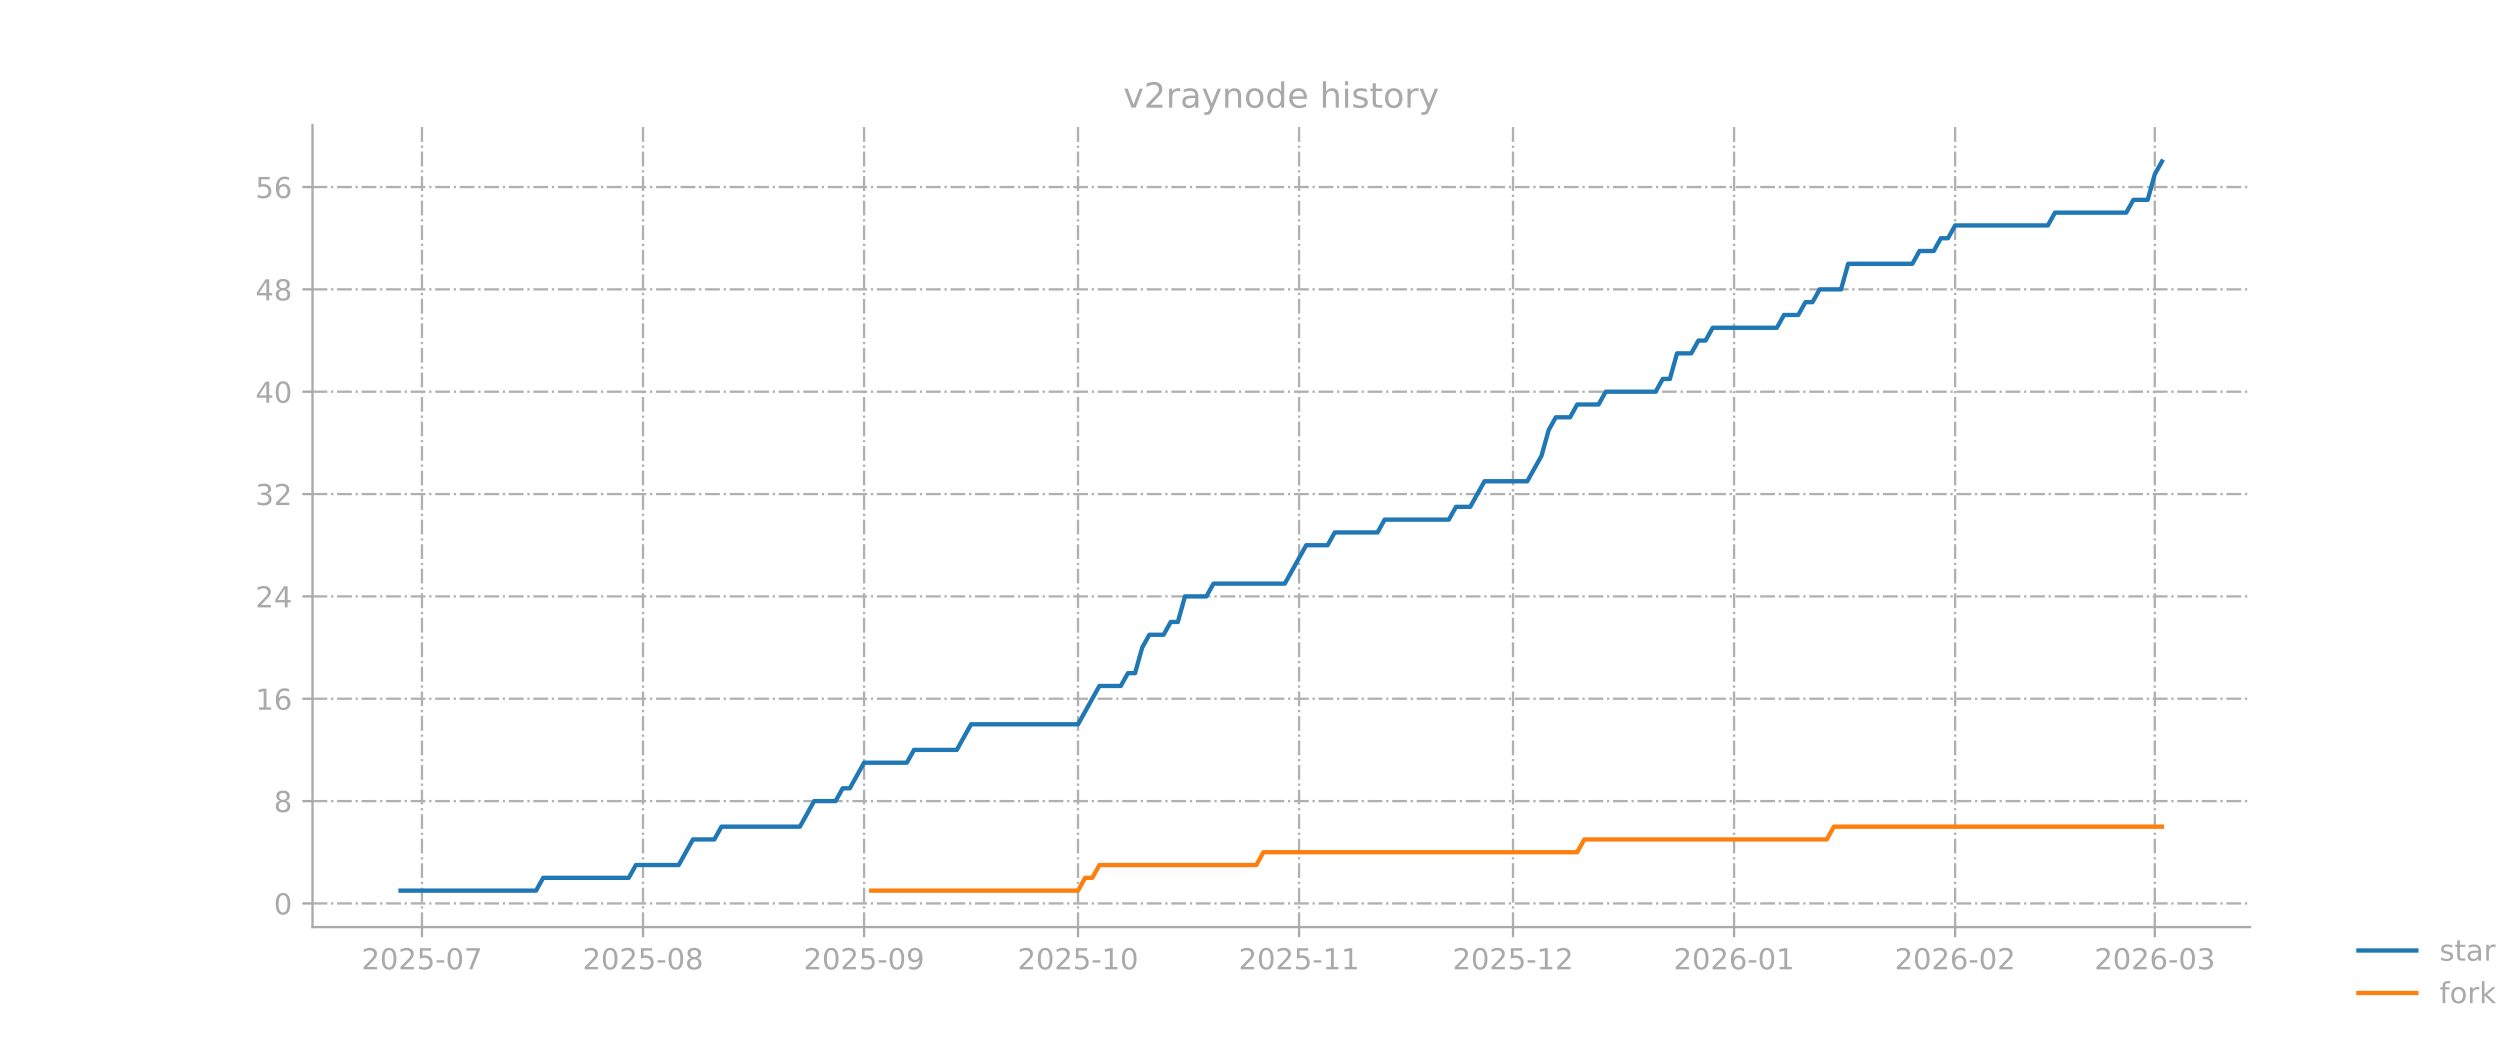
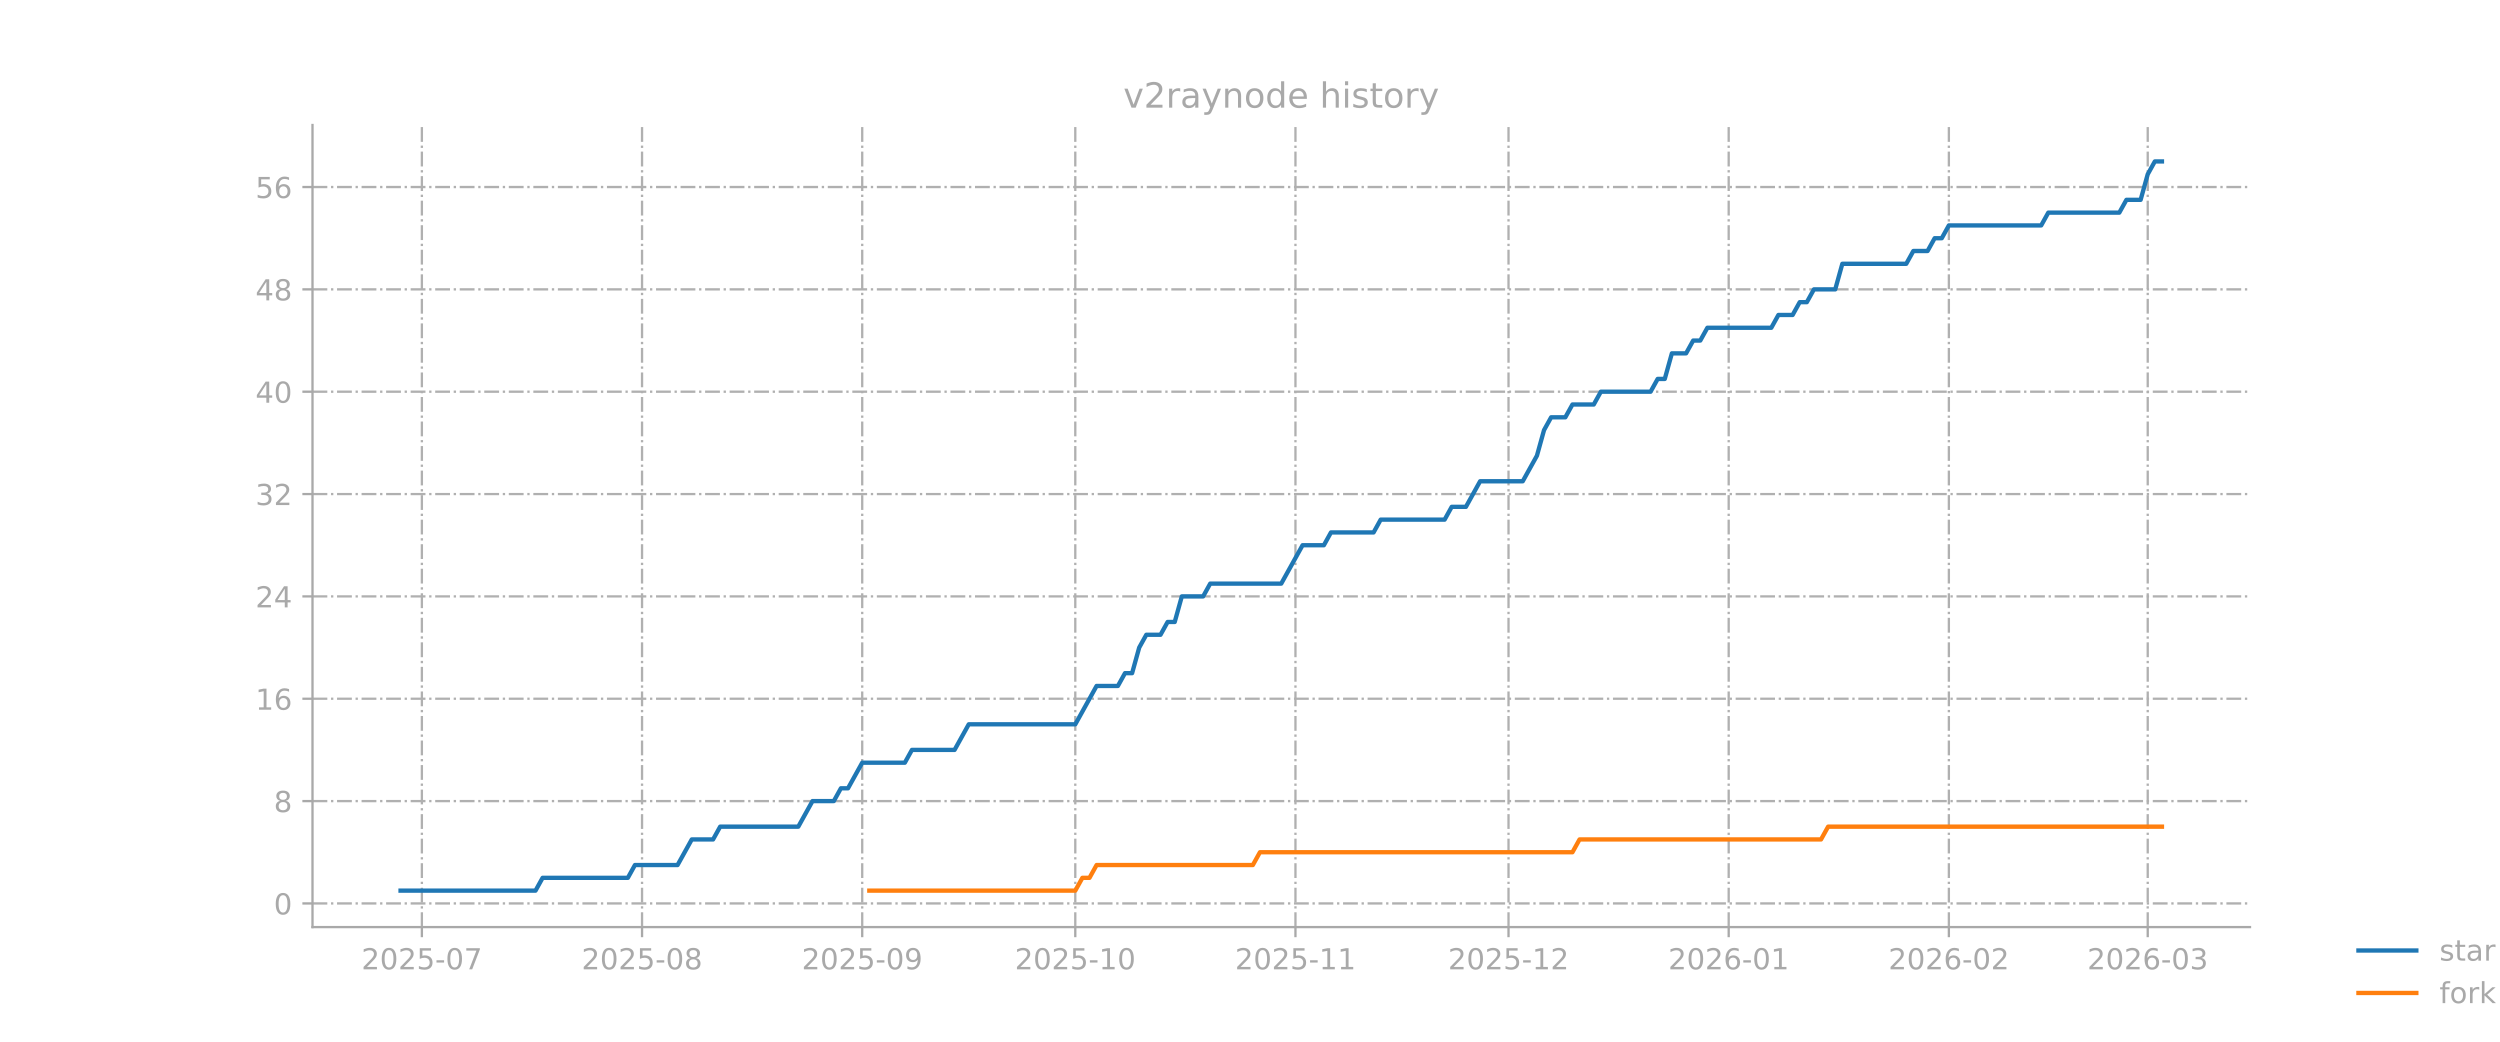
<svg xmlns="http://www.w3.org/2000/svg" xmlns:xlink="http://www.w3.org/1999/xlink" width="864pt" height="360pt" viewBox="0 0 864 360" version="1.1">
  <defs>
    <style type="text/css">*{stroke-linejoin: round; stroke-linecap: butt}</style>
  </defs>
  <g id="figure_1">
    <g id="patch_1">
      <path d="M 0 360  L 864 360  L 864 0  L 0 0  L 0 360  z " style="fill: none; opacity: 0" />
    </g>
    <g id="axes_1">
      <g id="patch_2">
        <path d="M 108 320.4  L 777.6 320.4  L 777.6 43.2  L 108 43.2  L 108 320.4  z " style="fill: none; opacity: 0" />
      </g>
      <g id="matplotlib.axis_1">
        <g id="xtick_1">
          <g id="line2d_1">
-             <path d="M 145.83 320.4  L 145.83 43.2  " clip-path="url(#p3d76db12c7)" style="fill: none; stroke-dasharray: 5.12,1.28,0.8,1.28; stroke-dashoffset: 0; stroke: #b0b0b0; stroke-width: 0.8" />
+             <path d="M 145.8 320.4  L 145.8 43.2  " clip-path="url(#p4f22e683f1)" style="fill: none; stroke-dasharray: 5.12,1.28,0.8,1.28; stroke-dashoffset: 0; stroke: #b0b0b0; stroke-width: 0.8" />
          </g>
          <g id="line2d_2">
            <defs>
-               <path id="m91911f8020" d="M 0 0  L 0 3.5  " style="stroke: #a9a9a9; stroke-width: 0.8" />
+               <path id="m9dec52ad96" d="M 0 0  L 0 3.5  " style="stroke: #a9a9a9; stroke-width: 0.8" />
            </defs>
            <g>
-               <use xlink:href="#m91911f8020" x="145.83" y="320.4" style="fill: #a9a9a9; stroke: #a9a9a9; stroke-width: 0.8" />
+               <use xlink:href="#m9dec52ad96" x="145.8" y="320.4" style="fill: #a9a9a9; stroke: #a9a9a9; stroke-width: 0.8" />
            </g>
          </g>
          <g id="text_1">
-             <g style="fill: #a9a9a9" transform="translate(124.9384 334.9984) scale(0.1 -0.1)">
+             <g style="fill: #a9a9a9" transform="translate(124.9086 334.9984) scale(0.1 -0.1)">
              <defs>
                <path id="DejaVuSans-32" d="M 1228 531  L 3431 531  L 3431 0  L 469 0  L 469 531  Q 828 903 1448 1529  Q 2069 2156 2228 2338  Q 2531 2678 2651 2914  Q 2772 3150 2772 3378  Q 2772 3750 2511 3984  Q 2250 4219 1831 4219  Q 1534 4219 1204 4116  Q 875 4013 500 3803  L 500 4441  Q 881 4594 1212 4672  Q 1544 4750 1819 4750  Q 2544 4750 2975 4387  Q 3406 4025 3406 3419  Q 3406 3131 3298 2873  Q 3191 2616 2906 2266  Q 2828 2175 2409 1742  Q 1991 1309 1228 531  z " transform="scale(0.015625)" />
                <path id="DejaVuSans-30" d="M 2034 4250  Q 1547 4250 1301 3770  Q 1056 3291 1056 2328  Q 1056 1369 1301 889  Q 1547 409 2034 409  Q 2525 409 2770 889  Q 3016 1369 3016 2328  Q 3016 3291 2770 3770  Q 2525 4250 2034 4250  z M 2034 4750  Q 2819 4750 3233 4129  Q 3647 3509 3647 2328  Q 3647 1150 3233 529  Q 2819 -91 2034 -91  Q 1250 -91 836 529  Q 422 1150 422 2328  Q 422 3509 836 4129  Q 1250 4750 2034 4750  z " transform="scale(0.015625)" />
                <path id="DejaVuSans-35" d="M 691 4666  L 3169 4666  L 3169 4134  L 1269 4134  L 1269 2991  Q 1406 3038 1543 3061  Q 1681 3084 1819 3084  Q 2600 3084 3056 2656  Q 3513 2228 3513 1497  Q 3513 744 3044 326  Q 2575 -91 1722 -91  Q 1428 -91 1123 -41  Q 819 9 494 109  L 494 744  Q 775 591 1075 516  Q 1375 441 1709 441  Q 2250 441 2565 725  Q 2881 1009 2881 1497  Q 2881 1984 2565 2268  Q 2250 2553 1709 2553  Q 1456 2553 1204 2497  Q 953 2441 691 2322  L 691 4666  z " transform="scale(0.015625)" />
                <path id="DejaVuSans-2d" d="M 313 2009  L 1997 2009  L 1997 1497  L 313 1497  L 313 2009  z " transform="scale(0.015625)" />
                <path id="DejaVuSans-37" d="M 525 4666  L 3525 4666  L 3525 4397  L 1831 0  L 1172 0  L 2766 4134  L 525 4134  L 525 4666  z " transform="scale(0.015625)" />
              </defs>
              <use xlink:href="#DejaVuSans-32" />
              <use xlink:href="#DejaVuSans-30" transform="translate(63.62305 0)" />
              <use xlink:href="#DejaVuSans-32" transform="translate(127.2461 0)" />
              <use xlink:href="#DejaVuSans-35" transform="translate(190.8691 0)" />
              <use xlink:href="#DejaVuSans-2d" transform="translate(254.4922 0)" />
              <use xlink:href="#DejaVuSans-30" transform="translate(290.5762 0)" />
              <use xlink:href="#DejaVuSans-37" transform="translate(354.1992 0)" />
            </g>
          </g>
        </g>
        <g id="xtick_2">
          <g id="line2d_3">
-             <path d="M 222.229 320.4  L 222.229 43.2  " clip-path="url(#p3d76db12c7)" style="fill: none; stroke-dasharray: 5.12,1.28,0.8,1.28; stroke-dashoffset: 0; stroke: #b0b0b0; stroke-width: 0.8" />
+             <path d="M 221.891 320.4  L 221.891 43.2  " clip-path="url(#p4f22e683f1)" style="fill: none; stroke-dasharray: 5.12,1.28,0.8,1.28; stroke-dashoffset: 0; stroke: #b0b0b0; stroke-width: 0.8" />
          </g>
          <g id="line2d_4">
            <g>
-               <use xlink:href="#m91911f8020" x="222.229" y="320.4" style="fill: #a9a9a9; stroke: #a9a9a9; stroke-width: 0.8" />
+               <use xlink:href="#m9dec52ad96" x="221.891" y="320.4" style="fill: #a9a9a9; stroke: #a9a9a9; stroke-width: 0.8" />
            </g>
          </g>
          <g id="text_2">
-             <g style="fill: #a9a9a9" transform="translate(201.3374 334.9984) scale(0.1 -0.1)">
+             <g style="fill: #a9a9a9" transform="translate(200.9995 334.9984) scale(0.1 -0.1)">
              <defs>
                <path id="DejaVuSans-38" d="M 2034 2216  Q 1584 2216 1326 1975  Q 1069 1734 1069 1313  Q 1069 891 1326 650  Q 1584 409 2034 409  Q 2484 409 2743 651  Q 3003 894 3003 1313  Q 3003 1734 2745 1975  Q 2488 2216 2034 2216  z M 1403 2484  Q 997 2584 770 2862  Q 544 3141 544 3541  Q 544 4100 942 4425  Q 1341 4750 2034 4750  Q 2731 4750 3128 4425  Q 3525 4100 3525 3541  Q 3525 3141 3298 2862  Q 3072 2584 2669 2484  Q 3125 2378 3379 2068  Q 3634 1759 3634 1313  Q 3634 634 3220 271  Q 2806 -91 2034 -91  Q 1263 -91 848 271  Q 434 634 434 1313  Q 434 1759 690 2068  Q 947 2378 1403 2484  z M 1172 3481  Q 1172 3119 1398 2916  Q 1625 2713 2034 2713  Q 2441 2713 2670 2916  Q 2900 3119 2900 3481  Q 2900 3844 2670 4047  Q 2441 4250 2034 4250  Q 1625 4250 1398 4047  Q 1172 3844 1172 3481  z " transform="scale(0.015625)" />
              </defs>
              <use xlink:href="#DejaVuSans-32" />
              <use xlink:href="#DejaVuSans-30" transform="translate(63.62305 0)" />
              <use xlink:href="#DejaVuSans-32" transform="translate(127.2461 0)" />
              <use xlink:href="#DejaVuSans-35" transform="translate(190.8691 0)" />
              <use xlink:href="#DejaVuSans-2d" transform="translate(254.4922 0)" />
              <use xlink:href="#DejaVuSans-30" transform="translate(290.5762 0)" />
              <use xlink:href="#DejaVuSans-38" transform="translate(354.1992 0)" />
            </g>
          </g>
        </g>
        <g id="xtick_3">
          <g id="line2d_5">
-             <path d="M 298.628 320.4  L 298.628 43.2  " clip-path="url(#p3d76db12c7)" style="fill: none; stroke-dasharray: 5.12,1.28,0.8,1.28; stroke-dashoffset: 0; stroke: #b0b0b0; stroke-width: 0.8" />
+             <path d="M 297.982 320.4  L 297.982 43.2  " clip-path="url(#p4f22e683f1)" style="fill: none; stroke-dasharray: 5.12,1.28,0.8,1.28; stroke-dashoffset: 0; stroke: #b0b0b0; stroke-width: 0.8" />
          </g>
          <g id="line2d_6">
            <g>
-               <use xlink:href="#m91911f8020" x="298.628" y="320.4" style="fill: #a9a9a9; stroke: #a9a9a9; stroke-width: 0.8" />
+               <use xlink:href="#m9dec52ad96" x="297.982" y="320.4" style="fill: #a9a9a9; stroke: #a9a9a9; stroke-width: 0.8" />
            </g>
          </g>
          <g id="text_3">
-             <g style="fill: #a9a9a9" transform="translate(277.7363 334.9984) scale(0.1 -0.1)">
+             <g style="fill: #a9a9a9" transform="translate(277.0904 334.9984) scale(0.1 -0.1)">
              <defs>
                <path id="DejaVuSans-39" d="M 703 97  L 703 672  Q 941 559 1184 500  Q 1428 441 1663 441  Q 2288 441 2617 861  Q 2947 1281 2994 2138  Q 2813 1869 2534 1725  Q 2256 1581 1919 1581  Q 1219 1581 811 2004  Q 403 2428 403 3163  Q 403 3881 828 4315  Q 1253 4750 1959 4750  Q 2769 4750 3195 4129  Q 3622 3509 3622 2328  Q 3622 1225 3098 567  Q 2575 -91 1691 -91  Q 1453 -91 1209 -44  Q 966 3 703 97  z M 1959 2075  Q 2384 2075 2632 2365  Q 2881 2656 2881 3163  Q 2881 3666 2632 3958  Q 2384 4250 1959 4250  Q 1534 4250 1286 3958  Q 1038 3666 1038 3163  Q 1038 2656 1286 2365  Q 1534 2075 1959 2075  z " transform="scale(0.015625)" />
              </defs>
              <use xlink:href="#DejaVuSans-32" />
              <use xlink:href="#DejaVuSans-30" transform="translate(63.62305 0)" />
              <use xlink:href="#DejaVuSans-32" transform="translate(127.2461 0)" />
              <use xlink:href="#DejaVuSans-35" transform="translate(190.8691 0)" />
              <use xlink:href="#DejaVuSans-2d" transform="translate(254.4922 0)" />
              <use xlink:href="#DejaVuSans-30" transform="translate(290.5762 0)" />
              <use xlink:href="#DejaVuSans-39" transform="translate(354.1992 0)" />
            </g>
          </g>
        </g>
        <g id="xtick_4">
          <g id="line2d_7">
-             <path d="M 372.562 320.4  L 372.562 43.2  " clip-path="url(#p3d76db12c7)" style="fill: none; stroke-dasharray: 5.12,1.28,0.8,1.28; stroke-dashoffset: 0; stroke: #b0b0b0; stroke-width: 0.8" />
+             <path d="M 371.618 320.4  L 371.618 43.2  " clip-path="url(#p4f22e683f1)" style="fill: none; stroke-dasharray: 5.12,1.28,0.8,1.28; stroke-dashoffset: 0; stroke: #b0b0b0; stroke-width: 0.8" />
          </g>
          <g id="line2d_8">
            <g>
-               <use xlink:href="#m91911f8020" x="372.562" y="320.4" style="fill: #a9a9a9; stroke: #a9a9a9; stroke-width: 0.8" />
+               <use xlink:href="#m9dec52ad96" x="371.618" y="320.4" style="fill: #a9a9a9; stroke: #a9a9a9; stroke-width: 0.8" />
            </g>
          </g>
          <g id="text_4">
-             <g style="fill: #a9a9a9" transform="translate(351.6708 334.9984) scale(0.1 -0.1)">
+             <g style="fill: #a9a9a9" transform="translate(350.7268 334.9984) scale(0.1 -0.1)">
              <defs>
                <path id="DejaVuSans-31" d="M 794 531  L 1825 531  L 1825 4091  L 703 3866  L 703 4441  L 1819 4666  L 2450 4666  L 2450 531  L 3481 531  L 3481 0  L 794 0  L 794 531  z " transform="scale(0.015625)" />
              </defs>
              <use xlink:href="#DejaVuSans-32" />
              <use xlink:href="#DejaVuSans-30" transform="translate(63.62305 0)" />
              <use xlink:href="#DejaVuSans-32" transform="translate(127.2461 0)" />
              <use xlink:href="#DejaVuSans-35" transform="translate(190.8691 0)" />
              <use xlink:href="#DejaVuSans-2d" transform="translate(254.4922 0)" />
              <use xlink:href="#DejaVuSans-31" transform="translate(290.5762 0)" />
              <use xlink:href="#DejaVuSans-30" transform="translate(354.1992 0)" />
            </g>
          </g>
        </g>
        <g id="xtick_5">
          <g id="line2d_9">
-             <path d="M 448.961 320.4  L 448.961 43.2  " clip-path="url(#p3d76db12c7)" style="fill: none; stroke-dasharray: 5.12,1.28,0.8,1.28; stroke-dashoffset: 0; stroke: #b0b0b0; stroke-width: 0.8" />
+             <path d="M 447.709 320.4  L 447.709 43.2  " clip-path="url(#p4f22e683f1)" style="fill: none; stroke-dasharray: 5.12,1.28,0.8,1.28; stroke-dashoffset: 0; stroke: #b0b0b0; stroke-width: 0.8" />
          </g>
          <g id="line2d_10">
            <g>
-               <use xlink:href="#m91911f8020" x="448.961" y="320.4" style="fill: #a9a9a9; stroke: #a9a9a9; stroke-width: 0.8" />
+               <use xlink:href="#m9dec52ad96" x="447.709" y="320.4" style="fill: #a9a9a9; stroke: #a9a9a9; stroke-width: 0.8" />
            </g>
          </g>
          <g id="text_5">
-             <g style="fill: #a9a9a9" transform="translate(428.0698 334.9984) scale(0.1 -0.1)">
+             <g style="fill: #a9a9a9" transform="translate(426.8177 334.9984) scale(0.1 -0.1)">
              <use xlink:href="#DejaVuSans-32" />
              <use xlink:href="#DejaVuSans-30" transform="translate(63.62305 0)" />
              <use xlink:href="#DejaVuSans-32" transform="translate(127.2461 0)" />
              <use xlink:href="#DejaVuSans-35" transform="translate(190.8691 0)" />
              <use xlink:href="#DejaVuSans-2d" transform="translate(254.4922 0)" />
              <use xlink:href="#DejaVuSans-31" transform="translate(290.5762 0)" />
              <use xlink:href="#DejaVuSans-31" transform="translate(354.1992 0)" />
            </g>
          </g>
        </g>
        <g id="xtick_6">
          <g id="line2d_11">
-             <path d="M 522.896 320.4  L 522.896 43.2  " clip-path="url(#p3d76db12c7)" style="fill: none; stroke-dasharray: 5.12,1.28,0.8,1.28; stroke-dashoffset: 0; stroke: #b0b0b0; stroke-width: 0.8" />
+             <path d="M 521.345 320.4  L 521.345 43.2  " clip-path="url(#p4f22e683f1)" style="fill: none; stroke-dasharray: 5.12,1.28,0.8,1.28; stroke-dashoffset: 0; stroke: #b0b0b0; stroke-width: 0.8" />
          </g>
          <g id="line2d_12">
            <g>
-               <use xlink:href="#m91911f8020" x="522.896" y="320.4" style="fill: #a9a9a9; stroke: #a9a9a9; stroke-width: 0.8" />
+               <use xlink:href="#m9dec52ad96" x="521.345" y="320.4" style="fill: #a9a9a9; stroke: #a9a9a9; stroke-width: 0.8" />
            </g>
          </g>
          <g id="text_6">
-             <g style="fill: #a9a9a9" transform="translate(502.0043 334.9984) scale(0.1 -0.1)">
+             <g style="fill: #a9a9a9" transform="translate(500.454 334.9984) scale(0.1 -0.1)">
              <use xlink:href="#DejaVuSans-32" />
              <use xlink:href="#DejaVuSans-30" transform="translate(63.62305 0)" />
              <use xlink:href="#DejaVuSans-32" transform="translate(127.2461 0)" />
              <use xlink:href="#DejaVuSans-35" transform="translate(190.8691 0)" />
              <use xlink:href="#DejaVuSans-2d" transform="translate(254.4922 0)" />
              <use xlink:href="#DejaVuSans-31" transform="translate(290.5762 0)" />
              <use xlink:href="#DejaVuSans-32" transform="translate(354.1992 0)" />
            </g>
          </g>
        </g>
        <g id="xtick_7">
          <g id="line2d_13">
-             <path d="M 599.295 320.4  L 599.295 43.2  " clip-path="url(#p3d76db12c7)" style="fill: none; stroke-dasharray: 5.12,1.28,0.8,1.28; stroke-dashoffset: 0; stroke: #b0b0b0; stroke-width: 0.8" />
+             <path d="M 597.436 320.4  L 597.436 43.2  " clip-path="url(#p4f22e683f1)" style="fill: none; stroke-dasharray: 5.12,1.28,0.8,1.28; stroke-dashoffset: 0; stroke: #b0b0b0; stroke-width: 0.8" />
          </g>
          <g id="line2d_14">
            <g>
-               <use xlink:href="#m91911f8020" x="599.295" y="320.4" style="fill: #a9a9a9; stroke: #a9a9a9; stroke-width: 0.8" />
+               <use xlink:href="#m9dec52ad96" x="597.436" y="320.4" style="fill: #a9a9a9; stroke: #a9a9a9; stroke-width: 0.8" />
            </g>
          </g>
          <g id="text_7">
-             <g style="fill: #a9a9a9" transform="translate(578.4033 334.9984) scale(0.1 -0.1)">
+             <g style="fill: #a9a9a9" transform="translate(576.545 334.9984) scale(0.1 -0.1)">
              <defs>
                <path id="DejaVuSans-36" d="M 2113 2584  Q 1688 2584 1439 2293  Q 1191 2003 1191 1497  Q 1191 994 1439 701  Q 1688 409 2113 409  Q 2538 409 2786 701  Q 3034 994 3034 1497  Q 3034 2003 2786 2293  Q 2538 2584 2113 2584  z M 3366 4563  L 3366 3988  Q 3128 4100 2886 4159  Q 2644 4219 2406 4219  Q 1781 4219 1451 3797  Q 1122 3375 1075 2522  Q 1259 2794 1537 2939  Q 1816 3084 2150 3084  Q 2853 3084 3261 2657  Q 3669 2231 3669 1497  Q 3669 778 3244 343  Q 2819 -91 2113 -91  Q 1303 -91 875 529  Q 447 1150 447 2328  Q 447 3434 972 4092  Q 1497 4750 2381 4750  Q 2619 4750 2861 4703  Q 3103 4656 3366 4563  z " transform="scale(0.015625)" />
              </defs>
              <use xlink:href="#DejaVuSans-32" />
              <use xlink:href="#DejaVuSans-30" transform="translate(63.62305 0)" />
              <use xlink:href="#DejaVuSans-32" transform="translate(127.2461 0)" />
              <use xlink:href="#DejaVuSans-36" transform="translate(190.8691 0)" />
              <use xlink:href="#DejaVuSans-2d" transform="translate(254.4922 0)" />
              <use xlink:href="#DejaVuSans-30" transform="translate(290.5762 0)" />
              <use xlink:href="#DejaVuSans-31" transform="translate(354.1992 0)" />
            </g>
          </g>
        </g>
        <g id="xtick_8">
          <g id="line2d_15">
-             <path d="M 675.694 320.4  L 675.694 43.2  " clip-path="url(#p3d76db12c7)" style="fill: none; stroke-dasharray: 5.12,1.28,0.8,1.28; stroke-dashoffset: 0; stroke: #b0b0b0; stroke-width: 0.8" />
+             <path d="M 673.527 320.4  L 673.527 43.2  " clip-path="url(#p4f22e683f1)" style="fill: none; stroke-dasharray: 5.12,1.28,0.8,1.28; stroke-dashoffset: 0; stroke: #b0b0b0; stroke-width: 0.8" />
          </g>
          <g id="line2d_16">
            <g>
-               <use xlink:href="#m91911f8020" x="675.694" y="320.4" style="fill: #a9a9a9; stroke: #a9a9a9; stroke-width: 0.8" />
+               <use xlink:href="#m9dec52ad96" x="673.527" y="320.4" style="fill: #a9a9a9; stroke: #a9a9a9; stroke-width: 0.8" />
            </g>
          </g>
          <g id="text_8">
-             <g style="fill: #a9a9a9" transform="translate(654.8022 334.9984) scale(0.1 -0.1)">
+             <g style="fill: #a9a9a9" transform="translate(652.6359 334.9984) scale(0.1 -0.1)">
              <use xlink:href="#DejaVuSans-32" />
              <use xlink:href="#DejaVuSans-30" transform="translate(63.62305 0)" />
              <use xlink:href="#DejaVuSans-32" transform="translate(127.2461 0)" />
              <use xlink:href="#DejaVuSans-36" transform="translate(190.8691 0)" />
              <use xlink:href="#DejaVuSans-2d" transform="translate(254.4922 0)" />
              <use xlink:href="#DejaVuSans-30" transform="translate(290.5762 0)" />
              <use xlink:href="#DejaVuSans-32" transform="translate(354.1992 0)" />
            </g>
          </g>
        </g>
        <g id="xtick_9">
          <g id="line2d_17">
-             <path d="M 744.699 320.4  L 744.699 43.2  " clip-path="url(#p3d76db12c7)" style="fill: none; stroke-dasharray: 5.12,1.28,0.8,1.28; stroke-dashoffset: 0; stroke: #b0b0b0; stroke-width: 0.8" />
+             <path d="M 742.255 320.4  L 742.255 43.2  " clip-path="url(#p4f22e683f1)" style="fill: none; stroke-dasharray: 5.12,1.28,0.8,1.28; stroke-dashoffset: 0; stroke: #b0b0b0; stroke-width: 0.8" />
          </g>
          <g id="line2d_18">
            <g>
-               <use xlink:href="#m91911f8020" x="744.699" y="320.4" style="fill: #a9a9a9; stroke: #a9a9a9; stroke-width: 0.8" />
+               <use xlink:href="#m9dec52ad96" x="742.255" y="320.4" style="fill: #a9a9a9; stroke: #a9a9a9; stroke-width: 0.8" />
            </g>
          </g>
          <g id="text_9">
-             <g style="fill: #a9a9a9" transform="translate(723.8077 334.9984) scale(0.1 -0.1)">
+             <g style="fill: #a9a9a9" transform="translate(721.3631 334.9984) scale(0.1 -0.1)">
              <defs>
                <path id="DejaVuSans-33" d="M 2597 2516  Q 3050 2419 3304 2112  Q 3559 1806 3559 1356  Q 3559 666 3084 287  Q 2609 -91 1734 -91  Q 1441 -91 1130 -33  Q 819 25 488 141  L 488 750  Q 750 597 1062 519  Q 1375 441 1716 441  Q 2309 441 2620 675  Q 2931 909 2931 1356  Q 2931 1769 2642 2001  Q 2353 2234 1838 2234  L 1294 2234  L 1294 2753  L 1863 2753  Q 2328 2753 2575 2939  Q 2822 3125 2822 3475  Q 2822 3834 2567 4026  Q 2313 4219 1838 4219  Q 1578 4219 1281 4162  Q 984 4106 628 3988  L 628 4550  Q 988 4650 1302 4700  Q 1616 4750 1894 4750  Q 2613 4750 3031 4423  Q 3450 4097 3450 3541  Q 3450 3153 3228 2886  Q 3006 2619 2597 2516  z " transform="scale(0.015625)" />
              </defs>
              <use xlink:href="#DejaVuSans-32" />
              <use xlink:href="#DejaVuSans-30" transform="translate(63.62305 0)" />
              <use xlink:href="#DejaVuSans-32" transform="translate(127.2461 0)" />
              <use xlink:href="#DejaVuSans-36" transform="translate(190.8691 0)" />
              <use xlink:href="#DejaVuSans-2d" transform="translate(254.4922 0)" />
              <use xlink:href="#DejaVuSans-30" transform="translate(290.5762 0)" />
              <use xlink:href="#DejaVuSans-33" transform="translate(354.1992 0)" />
            </g>
          </g>
        </g>
      </g>
      <g id="matplotlib.axis_2">
        <g id="ytick_1">
          <g id="line2d_19">
-             <path d="M 108 312.221  L 777.6 312.221  " clip-path="url(#p3d76db12c7)" style="fill: none; stroke-dasharray: 5.12,1.28,0.8,1.28; stroke-dashoffset: 0; stroke: #b0b0b0; stroke-width: 0.8" />
+             <path d="M 108 312.221  L 777.6 312.221  " clip-path="url(#p4f22e683f1)" style="fill: none; stroke-dasharray: 5.12,1.28,0.8,1.28; stroke-dashoffset: 0; stroke: #b0b0b0; stroke-width: 0.8" />
          </g>
          <g id="line2d_20">
            <defs>
-               <path id="mc20933eccf" d="M 0 0  L -3.5 0  " style="stroke: #a9a9a9; stroke-width: 0.8" />
+               <path id="m81eaf9d8f7" d="M 0 0  L -3.5 0  " style="stroke: #a9a9a9; stroke-width: 0.8" />
            </defs>
            <g>
-               <use xlink:href="#mc20933eccf" x="108" y="312.221" style="fill: #a9a9a9; stroke: #a9a9a9; stroke-width: 0.8" />
+               <use xlink:href="#m81eaf9d8f7" x="108" y="312.221" style="fill: #a9a9a9; stroke: #a9a9a9; stroke-width: 0.8" />
            </g>
          </g>
          <g id="text_10">
            <g style="fill: #a9a9a9" transform="translate(94.6375 316.0203) scale(0.1 -0.1)">
              <use xlink:href="#DejaVuSans-30" />
            </g>
          </g>
        </g>
        <g id="ytick_2">
          <g id="line2d_21">
-             <path d="M 108 276.853  L 777.6 276.853  " clip-path="url(#p3d76db12c7)" style="fill: none; stroke-dasharray: 5.12,1.28,0.8,1.28; stroke-dashoffset: 0; stroke: #b0b0b0; stroke-width: 0.8" />
+             <path d="M 108 276.853  L 777.6 276.853  " clip-path="url(#p4f22e683f1)" style="fill: none; stroke-dasharray: 5.12,1.28,0.8,1.28; stroke-dashoffset: 0; stroke: #b0b0b0; stroke-width: 0.8" />
          </g>
          <g id="line2d_22">
            <g>
-               <use xlink:href="#mc20933eccf" x="108" y="276.853" style="fill: #a9a9a9; stroke: #a9a9a9; stroke-width: 0.8" />
+               <use xlink:href="#m81eaf9d8f7" x="108" y="276.853" style="fill: #a9a9a9; stroke: #a9a9a9; stroke-width: 0.8" />
            </g>
          </g>
          <g id="text_11">
            <g style="fill: #a9a9a9" transform="translate(94.6375 280.6519) scale(0.1 -0.1)">
              <use xlink:href="#DejaVuSans-38" />
            </g>
          </g>
        </g>
        <g id="ytick_3">
          <g id="line2d_23">
-             <path d="M 108 241.484  L 777.6 241.484  " clip-path="url(#p3d76db12c7)" style="fill: none; stroke-dasharray: 5.12,1.28,0.8,1.28; stroke-dashoffset: 0; stroke: #b0b0b0; stroke-width: 0.8" />
+             <path d="M 108 241.484  L 777.6 241.484  " clip-path="url(#p4f22e683f1)" style="fill: none; stroke-dasharray: 5.12,1.28,0.8,1.28; stroke-dashoffset: 0; stroke: #b0b0b0; stroke-width: 0.8" />
          </g>
          <g id="line2d_24">
            <g>
-               <use xlink:href="#mc20933eccf" x="108" y="241.484" style="fill: #a9a9a9; stroke: #a9a9a9; stroke-width: 0.8" />
+               <use xlink:href="#m81eaf9d8f7" x="108" y="241.484" style="fill: #a9a9a9; stroke: #a9a9a9; stroke-width: 0.8" />
            </g>
          </g>
          <g id="text_12">
            <g style="fill: #a9a9a9" transform="translate(88.275 245.2834) scale(0.1 -0.1)">
              <use xlink:href="#DejaVuSans-31" />
              <use xlink:href="#DejaVuSans-36" transform="translate(63.62305 0)" />
            </g>
          </g>
        </g>
        <g id="ytick_4">
          <g id="line2d_25">
-             <path d="M 108 206.116  L 777.6 206.116  " clip-path="url(#p3d76db12c7)" style="fill: none; stroke-dasharray: 5.12,1.28,0.8,1.28; stroke-dashoffset: 0; stroke: #b0b0b0; stroke-width: 0.8" />
+             <path d="M 108 206.116  L 777.6 206.116  " clip-path="url(#p4f22e683f1)" style="fill: none; stroke-dasharray: 5.12,1.28,0.8,1.28; stroke-dashoffset: 0; stroke: #b0b0b0; stroke-width: 0.8" />
          </g>
          <g id="line2d_26">
            <g>
-               <use xlink:href="#mc20933eccf" x="108" y="206.116" style="fill: #a9a9a9; stroke: #a9a9a9; stroke-width: 0.8" />
+               <use xlink:href="#m81eaf9d8f7" x="108" y="206.116" style="fill: #a9a9a9; stroke: #a9a9a9; stroke-width: 0.8" />
            </g>
          </g>
          <g id="text_13">
            <g style="fill: #a9a9a9" transform="translate(88.275 209.915) scale(0.1 -0.1)">
              <defs>
                <path id="DejaVuSans-34" d="M 2419 4116  L 825 1625  L 2419 1625  L 2419 4116  z M 2253 4666  L 3047 4666  L 3047 1625  L 3713 1625  L 3713 1100  L 3047 1100  L 3047 0  L 2419 0  L 2419 1100  L 313 1100  L 313 1709  L 2253 4666  z " transform="scale(0.015625)" />
              </defs>
              <use xlink:href="#DejaVuSans-32" />
              <use xlink:href="#DejaVuSans-34" transform="translate(63.62305 0)" />
            </g>
          </g>
        </g>
        <g id="ytick_5">
          <g id="line2d_27">
-             <path d="M 108 170.747  L 777.6 170.747  " clip-path="url(#p3d76db12c7)" style="fill: none; stroke-dasharray: 5.12,1.28,0.8,1.28; stroke-dashoffset: 0; stroke: #b0b0b0; stroke-width: 0.8" />
+             <path d="M 108 170.747  L 777.6 170.747  " clip-path="url(#p4f22e683f1)" style="fill: none; stroke-dasharray: 5.12,1.28,0.8,1.28; stroke-dashoffset: 0; stroke: #b0b0b0; stroke-width: 0.8" />
          </g>
          <g id="line2d_28">
            <g>
-               <use xlink:href="#mc20933eccf" x="108" y="170.747" style="fill: #a9a9a9; stroke: #a9a9a9; stroke-width: 0.8" />
+               <use xlink:href="#m81eaf9d8f7" x="108" y="170.747" style="fill: #a9a9a9; stroke: #a9a9a9; stroke-width: 0.8" />
            </g>
          </g>
          <g id="text_14">
            <g style="fill: #a9a9a9" transform="translate(88.275 174.5466) scale(0.1 -0.1)">
              <use xlink:href="#DejaVuSans-33" />
              <use xlink:href="#DejaVuSans-32" transform="translate(63.62305 0)" />
            </g>
          </g>
        </g>
        <g id="ytick_6">
          <g id="line2d_29">
-             <path d="M 108 135.379  L 777.6 135.379  " clip-path="url(#p3d76db12c7)" style="fill: none; stroke-dasharray: 5.12,1.28,0.8,1.28; stroke-dashoffset: 0; stroke: #b0b0b0; stroke-width: 0.8" />
+             <path d="M 108 135.379  L 777.6 135.379  " clip-path="url(#p4f22e683f1)" style="fill: none; stroke-dasharray: 5.12,1.28,0.8,1.28; stroke-dashoffset: 0; stroke: #b0b0b0; stroke-width: 0.8" />
          </g>
          <g id="line2d_30">
            <g>
-               <use xlink:href="#mc20933eccf" x="108" y="135.379" style="fill: #a9a9a9; stroke: #a9a9a9; stroke-width: 0.8" />
+               <use xlink:href="#m81eaf9d8f7" x="108" y="135.379" style="fill: #a9a9a9; stroke: #a9a9a9; stroke-width: 0.8" />
            </g>
          </g>
          <g id="text_15">
            <g style="fill: #a9a9a9" transform="translate(88.275 139.1782) scale(0.1 -0.1)">
              <use xlink:href="#DejaVuSans-34" />
              <use xlink:href="#DejaVuSans-30" transform="translate(63.62305 0)" />
            </g>
          </g>
        </g>
        <g id="ytick_7">
          <g id="line2d_31">
-             <path d="M 108 100.011  L 777.6 100.011  " clip-path="url(#p3d76db12c7)" style="fill: none; stroke-dasharray: 5.12,1.28,0.8,1.28; stroke-dashoffset: 0; stroke: #b0b0b0; stroke-width: 0.8" />
+             <path d="M 108 100.011  L 777.6 100.011  " clip-path="url(#p4f22e683f1)" style="fill: none; stroke-dasharray: 5.12,1.28,0.8,1.28; stroke-dashoffset: 0; stroke: #b0b0b0; stroke-width: 0.8" />
          </g>
          <g id="line2d_32">
            <g>
-               <use xlink:href="#mc20933eccf" x="108" y="100.011" style="fill: #a9a9a9; stroke: #a9a9a9; stroke-width: 0.8" />
+               <use xlink:href="#m81eaf9d8f7" x="108" y="100.011" style="fill: #a9a9a9; stroke: #a9a9a9; stroke-width: 0.8" />
            </g>
          </g>
          <g id="text_16">
            <g style="fill: #a9a9a9" transform="translate(88.275 103.8097) scale(0.1 -0.1)">
              <use xlink:href="#DejaVuSans-34" />
              <use xlink:href="#DejaVuSans-38" transform="translate(63.62305 0)" />
            </g>
          </g>
        </g>
        <g id="ytick_8">
          <g id="line2d_33">
-             <path d="M 108 64.642  L 777.6 64.642  " clip-path="url(#p3d76db12c7)" style="fill: none; stroke-dasharray: 5.12,1.28,0.8,1.28; stroke-dashoffset: 0; stroke: #b0b0b0; stroke-width: 0.8" />
+             <path d="M 108 64.642  L 777.6 64.642  " clip-path="url(#p4f22e683f1)" style="fill: none; stroke-dasharray: 5.12,1.28,0.8,1.28; stroke-dashoffset: 0; stroke: #b0b0b0; stroke-width: 0.8" />
          </g>
          <g id="line2d_34">
            <g>
-               <use xlink:href="#mc20933eccf" x="108" y="64.642" style="fill: #a9a9a9; stroke: #a9a9a9; stroke-width: 0.8" />
+               <use xlink:href="#m81eaf9d8f7" x="108" y="64.642" style="fill: #a9a9a9; stroke: #a9a9a9; stroke-width: 0.8" />
            </g>
          </g>
          <g id="text_17">
            <g style="fill: #a9a9a9" transform="translate(88.275 68.44132) scale(0.1 -0.1)">
              <use xlink:href="#DejaVuSans-35" />
              <use xlink:href="#DejaVuSans-36" transform="translate(63.62305 0)" />
            </g>
          </g>
        </g>
      </g>
      <g id="line2d_35">
-         <path d="M 138.436 307.8  L 185.262 307.8  L 187.726 303.379  L 217.3 303.379  L 219.764 298.958  L 234.551 298.958  L 239.48 290.116  L 246.874 290.116  L 249.338 285.695  L 276.447 285.695  L 281.376 276.853  L 288.77 276.853  L 291.234 272.432  L 293.699 272.432  L 298.628 263.589  L 313.415 263.589  L 315.879 259.168  L 330.666 259.168  L 335.595 250.326  L 372.562 250.326  L 379.956 237.063  L 387.349 237.063  L 389.814 232.642  L 392.278 232.642  L 394.743 223.8  L 397.207 219.379  L 402.136 219.379  L 404.601 214.958  L 407.065 214.958  L 409.529 206.116  L 416.923 206.116  L 419.387 201.695  L 444.032 201.695  L 451.426 188.432  L 458.819 188.432  L 461.284 184.011  L 476.071 184.011  L 478.535 179.589  L 500.715 179.589  L 503.18 175.168  L 508.109 175.168  L 513.038 166.326  L 527.825 166.326  L 532.754 157.484  L 535.218 148.642  L 537.683 144.221  L 542.612 144.221  L 545.076 139.8  L 552.469 139.8  L 554.934 135.379  L 572.185 135.379  L 574.65 130.958  L 577.114 130.958  L 579.579 122.116  L 584.508 122.116  L 586.972 117.695  L 589.437 117.695  L 591.901 113.274  L 614.082 113.274  L 616.546 108.853  L 621.475 108.853  L 623.939 104.432  L 626.404 104.432  L 628.868 100.011  L 636.262 100.011  L 638.726 91.168  L 660.907 91.168  L 663.371 86.747  L 668.3 86.747  L 670.765 82.326  L 673.229 82.326  L 675.694 77.905  L 707.732 77.905  L 710.196 73.484  L 734.841 73.484  L 737.306 69.063  L 742.235 69.063  L 744.699 60.221  L 747.164 55.8  L 747.164 55.8  " clip-path="url(#p3d76db12c7)" style="fill: none; stroke: #1f77b4; stroke-width: 1.5; stroke-linecap: square" />
+         <path d="M 138.436 307.8  L 185.073 307.8  L 187.527 303.379  L 216.982 303.379  L 219.436 298.958  L 234.164 298.958  L 239.073 290.116  L 246.436 290.116  L 248.891 285.695  L 275.891 285.695  L 280.8 276.853  L 288.164 276.853  L 290.618 272.432  L 293.073 272.432  L 297.982 263.589  L 312.709 263.589  L 315.164 259.168  L 329.891 259.168  L 334.8 250.326  L 371.618 250.326  L 378.982 237.063  L 386.345 237.063  L 388.8 232.642  L 391.255 232.642  L 393.709 223.8  L 396.164 219.379  L 401.073 219.379  L 403.527 214.958  L 405.982 214.958  L 408.436 206.116  L 415.8 206.116  L 418.255 201.695  L 442.8 201.695  L 450.164 188.432  L 457.527 188.432  L 459.982 184.011  L 474.709 184.011  L 477.164 179.589  L 499.255 179.589  L 501.709 175.168  L 506.618 175.168  L 511.527 166.326  L 526.255 166.326  L 531.164 157.484  L 533.618 148.642  L 536.073 144.221  L 540.982 144.221  L 543.436 139.8  L 550.8 139.8  L 553.255 135.379  L 570.436 135.379  L 572.891 130.958  L 575.345 130.958  L 577.8 122.116  L 582.709 122.116  L 585.164 117.695  L 587.618 117.695  L 590.073 113.274  L 612.164 113.274  L 614.618 108.853  L 619.527 108.853  L 621.982 104.432  L 624.436 104.432  L 626.891 100.011  L 634.255 100.011  L 636.709 91.168  L 658.8 91.168  L 661.255 86.747  L 666.164 86.747  L 668.618 82.326  L 671.073 82.326  L 673.527 77.905  L 705.436 77.905  L 707.891 73.484  L 732.436 73.484  L 734.891 69.063  L 739.8 69.063  L 742.255 60.221  L 744.709 55.8  L 747.164 55.8  L 747.164 55.8  " clip-path="url(#p4f22e683f1)" style="fill: none; stroke: #1f77b4; stroke-width: 1.5; stroke-linecap: square" />
      </g>
      <g id="line2d_36">
-         <path d="M 301.092 307.8  L 372.562 307.8  L 375.027 303.379  L 377.491 303.379  L 379.956 298.958  L 434.174 298.958  L 436.639 294.537  L 545.076 294.537  L 547.541 290.116  L 631.333 290.116  L 633.797 285.695  L 747.164 285.695  L 747.164 285.695  " clip-path="url(#p3d76db12c7)" style="fill: none; stroke: #ff7f0e; stroke-width: 1.5; stroke-linecap: square" />
+         <path d="M 300.436 307.8  L 371.618 307.8  L 374.073 303.379  L 376.527 303.379  L 378.982 298.958  L 432.982 298.958  L 435.436 294.537  L 543.436 294.537  L 545.891 290.116  L 629.345 290.116  L 631.8 285.695  L 747.164 285.695  L 747.164 285.695  " clip-path="url(#p4f22e683f1)" style="fill: none; stroke: #ff7f0e; stroke-width: 1.5; stroke-linecap: square" />
      </g>
      <g id="patch_3">
        <path d="M 108 320.4  L 108 43.2  " style="fill: none; stroke: #a9a9a9; stroke-width: 0.8; stroke-linejoin: miter; stroke-linecap: square" />
      </g>
      <g id="patch_4">
        <path d="M 777.6 320.4  L 777.6 43.2  " style="fill: none" />
      </g>
      <g id="patch_5">
        <path d="M 108 320.4  L 777.6 320.4  " style="fill: none; stroke: #a9a9a9; stroke-width: 0.8; stroke-linejoin: miter; stroke-linecap: square" />
      </g>
      <g id="patch_6">
        <path d="M 108 43.2  L 777.6 43.2  " style="fill: none" />
      </g>
      <g id="text_18">
        <g style="fill: #a9a9a9" transform="translate(388.2188 37.2) scale(0.12 -0.12)">
          <defs>
            <path id="DejaVuSans-76" d="M 191 3500  L 800 3500  L 1894 563  L 2988 3500  L 3597 3500  L 2284 0  L 1503 0  L 191 3500  z " transform="scale(0.015625)" />
            <path id="DejaVuSans-72" d="M 2631 2963  Q 2534 3019 2420 3045  Q 2306 3072 2169 3072  Q 1681 3072 1420 2755  Q 1159 2438 1159 1844  L 1159 0  L 581 0  L 581 3500  L 1159 3500  L 1159 2956  Q 1341 3275 1631 3429  Q 1922 3584 2338 3584  Q 2397 3584 2469 3576  Q 2541 3569 2628 3553  L 2631 2963  z " transform="scale(0.015625)" />
            <path id="DejaVuSans-61" d="M 2194 1759  Q 1497 1759 1228 1600  Q 959 1441 959 1056  Q 959 750 1161 570  Q 1363 391 1709 391  Q 2188 391 2477 730  Q 2766 1069 2766 1631  L 2766 1759  L 2194 1759  z M 3341 1997  L 3341 0  L 2766 0  L 2766 531  Q 2569 213 2275 61  Q 1981 -91 1556 -91  Q 1019 -91 701 211  Q 384 513 384 1019  Q 384 1609 779 1909  Q 1175 2209 1959 2209  L 2766 2209  L 2766 2266  Q 2766 2663 2505 2880  Q 2244 3097 1772 3097  Q 1472 3097 1187 3025  Q 903 2953 641 2809  L 641 3341  Q 956 3463 1253 3523  Q 1550 3584 1831 3584  Q 2591 3584 2966 3190  Q 3341 2797 3341 1997  z " transform="scale(0.015625)" />
            <path id="DejaVuSans-79" d="M 2059 -325  Q 1816 -950 1584 -1140  Q 1353 -1331 966 -1331  L 506 -1331  L 506 -850  L 844 -850  Q 1081 -850 1212 -737  Q 1344 -625 1503 -206  L 1606 56  L 191 3500  L 800 3500  L 1894 763  L 2988 3500  L 3597 3500  L 2059 -325  z " transform="scale(0.015625)" />
            <path id="DejaVuSans-6e" d="M 3513 2113  L 3513 0  L 2938 0  L 2938 2094  Q 2938 2591 2744 2837  Q 2550 3084 2163 3084  Q 1697 3084 1428 2787  Q 1159 2491 1159 1978  L 1159 0  L 581 0  L 581 3500  L 1159 3500  L 1159 2956  Q 1366 3272 1645 3428  Q 1925 3584 2291 3584  Q 2894 3584 3203 3211  Q 3513 2838 3513 2113  z " transform="scale(0.015625)" />
            <path id="DejaVuSans-6f" d="M 1959 3097  Q 1497 3097 1228 2736  Q 959 2375 959 1747  Q 959 1119 1226 758  Q 1494 397 1959 397  Q 2419 397 2687 759  Q 2956 1122 2956 1747  Q 2956 2369 2687 2733  Q 2419 3097 1959 3097  z M 1959 3584  Q 2709 3584 3137 3096  Q 3566 2609 3566 1747  Q 3566 888 3137 398  Q 2709 -91 1959 -91  Q 1206 -91 779 398  Q 353 888 353 1747  Q 353 2609 779 3096  Q 1206 3584 1959 3584  z " transform="scale(0.015625)" />
            <path id="DejaVuSans-64" d="M 2906 2969  L 2906 4863  L 3481 4863  L 3481 0  L 2906 0  L 2906 525  Q 2725 213 2448 61  Q 2172 -91 1784 -91  Q 1150 -91 751 415  Q 353 922 353 1747  Q 353 2572 751 3078  Q 1150 3584 1784 3584  Q 2172 3584 2448 3432  Q 2725 3281 2906 2969  z M 947 1747  Q 947 1113 1208 752  Q 1469 391 1925 391  Q 2381 391 2643 752  Q 2906 1113 2906 1747  Q 2906 2381 2643 2742  Q 2381 3103 1925 3103  Q 1469 3103 1208 2742  Q 947 2381 947 1747  z " transform="scale(0.015625)" />
            <path id="DejaVuSans-65" d="M 3597 1894  L 3597 1613  L 953 1613  Q 991 1019 1311 708  Q 1631 397 2203 397  Q 2534 397 2845 478  Q 3156 559 3463 722  L 3463 178  Q 3153 47 2828 -22  Q 2503 -91 2169 -91  Q 1331 -91 842 396  Q 353 884 353 1716  Q 353 2575 817 3079  Q 1281 3584 2069 3584  Q 2775 3584 3186 3129  Q 3597 2675 3597 1894  z M 3022 2063  Q 3016 2534 2758 2815  Q 2500 3097 2075 3097  Q 1594 3097 1305 2825  Q 1016 2553 972 2059  L 3022 2063  z " transform="scale(0.015625)" />
            <path id="DejaVuSans-20" transform="scale(0.015625)" />
            <path id="DejaVuSans-68" d="M 3513 2113  L 3513 0  L 2938 0  L 2938 2094  Q 2938 2591 2744 2837  Q 2550 3084 2163 3084  Q 1697 3084 1428 2787  Q 1159 2491 1159 1978  L 1159 0  L 581 0  L 581 4863  L 1159 4863  L 1159 2956  Q 1366 3272 1645 3428  Q 1925 3584 2291 3584  Q 2894 3584 3203 3211  Q 3513 2838 3513 2113  z " transform="scale(0.015625)" />
            <path id="DejaVuSans-69" d="M 603 3500  L 1178 3500  L 1178 0  L 603 0  L 603 3500  z M 603 4863  L 1178 4863  L 1178 4134  L 603 4134  L 603 4863  z " transform="scale(0.015625)" />
            <path id="DejaVuSans-73" d="M 2834 3397  L 2834 2853  Q 2591 2978 2328 3040  Q 2066 3103 1784 3103  Q 1356 3103 1142 2972  Q 928 2841 928 2578  Q 928 2378 1081 2264  Q 1234 2150 1697 2047  L 1894 2003  Q 2506 1872 2764 1633  Q 3022 1394 3022 966  Q 3022 478 2636 193  Q 2250 -91 1575 -91  Q 1294 -91 989 -36  Q 684 19 347 128  L 347 722  Q 666 556 975 473  Q 1284 391 1588 391  Q 1994 391 2212 530  Q 2431 669 2431 922  Q 2431 1156 2273 1281  Q 2116 1406 1581 1522  L 1381 1569  Q 847 1681 609 1914  Q 372 2147 372 2553  Q 372 3047 722 3315  Q 1072 3584 1716 3584  Q 2034 3584 2315 3537  Q 2597 3491 2834 3397  z " transform="scale(0.015625)" />
            <path id="DejaVuSans-74" d="M 1172 4494  L 1172 3500  L 2356 3500  L 2356 3053  L 1172 3053  L 1172 1153  Q 1172 725 1289 603  Q 1406 481 1766 481  L 2356 481  L 2356 0  L 1766 0  Q 1100 0 847 248  Q 594 497 594 1153  L 594 3053  L 172 3053  L 172 3500  L 594 3500  L 594 4494  L 1172 4494  z " transform="scale(0.015625)" />
          </defs>
          <use xlink:href="#DejaVuSans-76" />
          <use xlink:href="#DejaVuSans-32" transform="translate(59.17969 0)" />
          <use xlink:href="#DejaVuSans-72" transform="translate(122.8027 0)" />
          <use xlink:href="#DejaVuSans-61" transform="translate(163.916 0)" />
          <use xlink:href="#DejaVuSans-79" transform="translate(225.1953 0)" />
          <use xlink:href="#DejaVuSans-6e" transform="translate(284.375 0)" />
          <use xlink:href="#DejaVuSans-6f" transform="translate(347.7539 0)" />
          <use xlink:href="#DejaVuSans-64" transform="translate(408.9355 0)" />
          <use xlink:href="#DejaVuSans-65" transform="translate(472.4121 0)" />
          <use xlink:href="#DejaVuSans-20" transform="translate(533.9355 0)" />
          <use xlink:href="#DejaVuSans-68" transform="translate(565.7227 0)" />
          <use xlink:href="#DejaVuSans-69" transform="translate(629.1016 0)" />
          <use xlink:href="#DejaVuSans-73" transform="translate(656.8848 0)" />
          <use xlink:href="#DejaVuSans-74" transform="translate(708.9844 0)" />
          <use xlink:href="#DejaVuSans-6f" transform="translate(748.1934 0)" />
          <use xlink:href="#DejaVuSans-72" transform="translate(809.375 0)" />
          <use xlink:href="#DejaVuSans-79" transform="translate(850.4883 0)" />
        </g>
      </g>
      <g id="legend_1">
        <g id="line2d_37">
          <path d="M 815.08 328.498  L 825.08 328.498  L 835.08 328.498  " style="fill: none; stroke: #1f77b4; stroke-width: 1.5; stroke-linecap: square" />
        </g>
        <g id="text_19">
          <g style="fill: #a9a9a9" transform="translate(843.08 331.9984) scale(0.1 -0.1)">
            <use xlink:href="#DejaVuSans-73" />
            <use xlink:href="#DejaVuSans-74" transform="translate(52.09961 0)" />
            <use xlink:href="#DejaVuSans-61" transform="translate(91.30859 0)" />
            <use xlink:href="#DejaVuSans-72" transform="translate(152.5879 0)" />
          </g>
        </g>
        <g id="line2d_38">
          <path d="M 815.08 343.177  L 825.08 343.177  L 835.08 343.177  " style="fill: none; stroke: #ff7f0e; stroke-width: 1.5; stroke-linecap: square" />
        </g>
        <g id="text_20">
          <g style="fill: #a9a9a9" transform="translate(843.08 346.6766) scale(0.1 -0.1)">
            <defs>
              <path id="DejaVuSans-66" d="M 2375 4863  L 2375 4384  L 1825 4384  Q 1516 4384 1395 4259  Q 1275 4134 1275 3809  L 1275 3500  L 2222 3500  L 2222 3053  L 1275 3053  L 1275 0  L 697 0  L 697 3053  L 147 3053  L 147 3500  L 697 3500  L 697 3744  Q 697 4328 969 4595  Q 1241 4863 1831 4863  L 2375 4863  z " transform="scale(0.015625)" />
              <path id="DejaVuSans-6b" d="M 581 4863  L 1159 4863  L 1159 1991  L 2875 3500  L 3609 3500  L 1753 1863  L 3688 0  L 2938 0  L 1159 1709  L 1159 0  L 581 0  L 581 4863  z " transform="scale(0.015625)" />
            </defs>
            <use xlink:href="#DejaVuSans-66" />
            <use xlink:href="#DejaVuSans-6f" transform="translate(35.20508 0)" />
            <use xlink:href="#DejaVuSans-72" transform="translate(96.38672 0)" />
            <use xlink:href="#DejaVuSans-6b" transform="translate(137.5 0)" />
          </g>
        </g>
      </g>
    </g>
  </g>
  <defs>
-     <clipPath id="p3d76db12c7">
+     <clipPath id="p4f22e683f1">
      <rect x="108" y="43.2" width="669.6" height="277.2" />
    </clipPath>
  </defs>
</svg>
